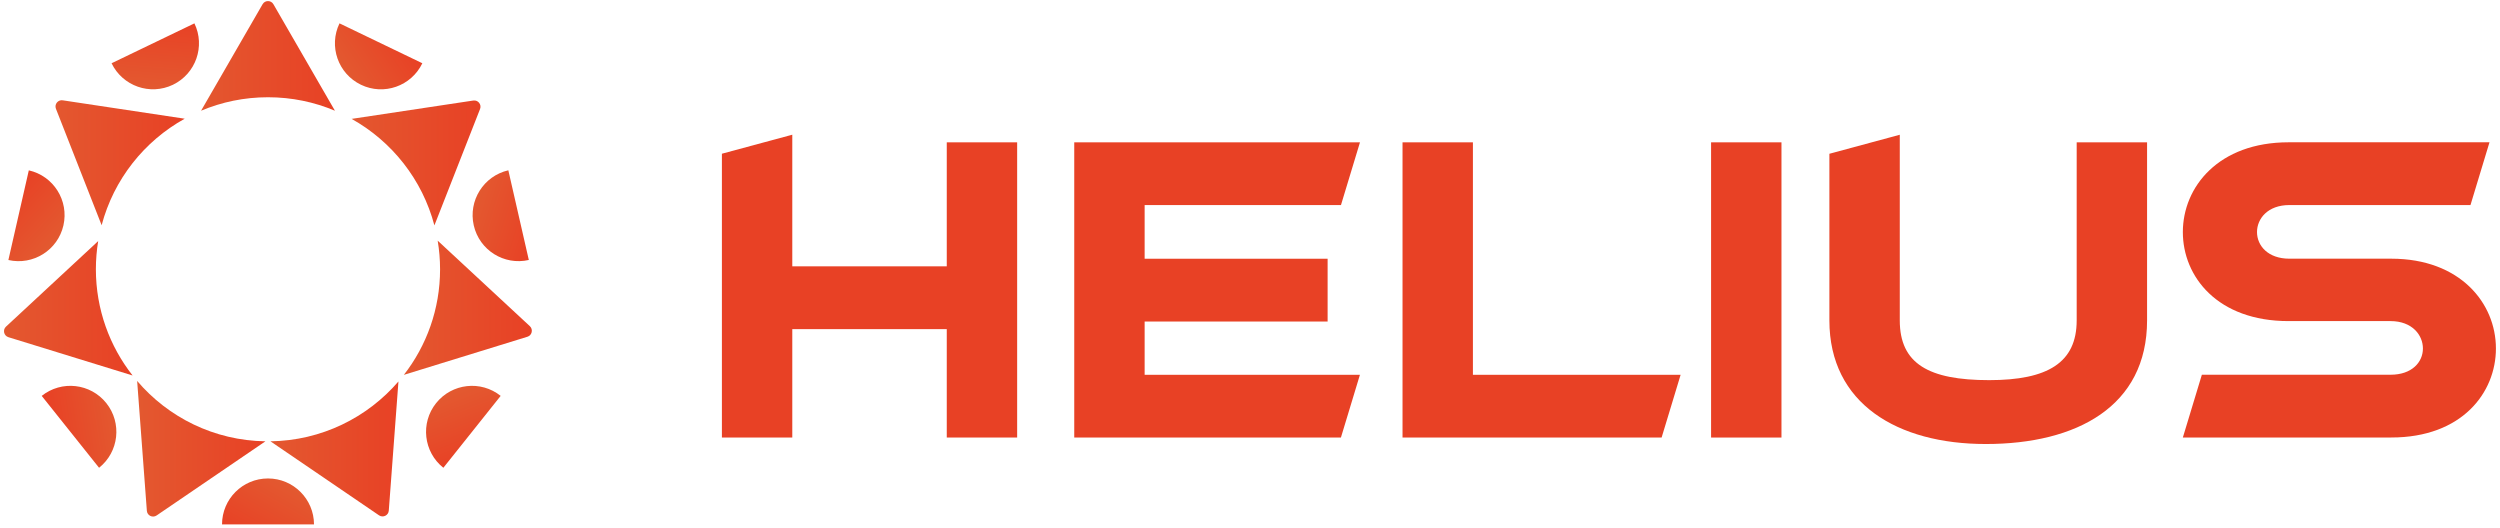
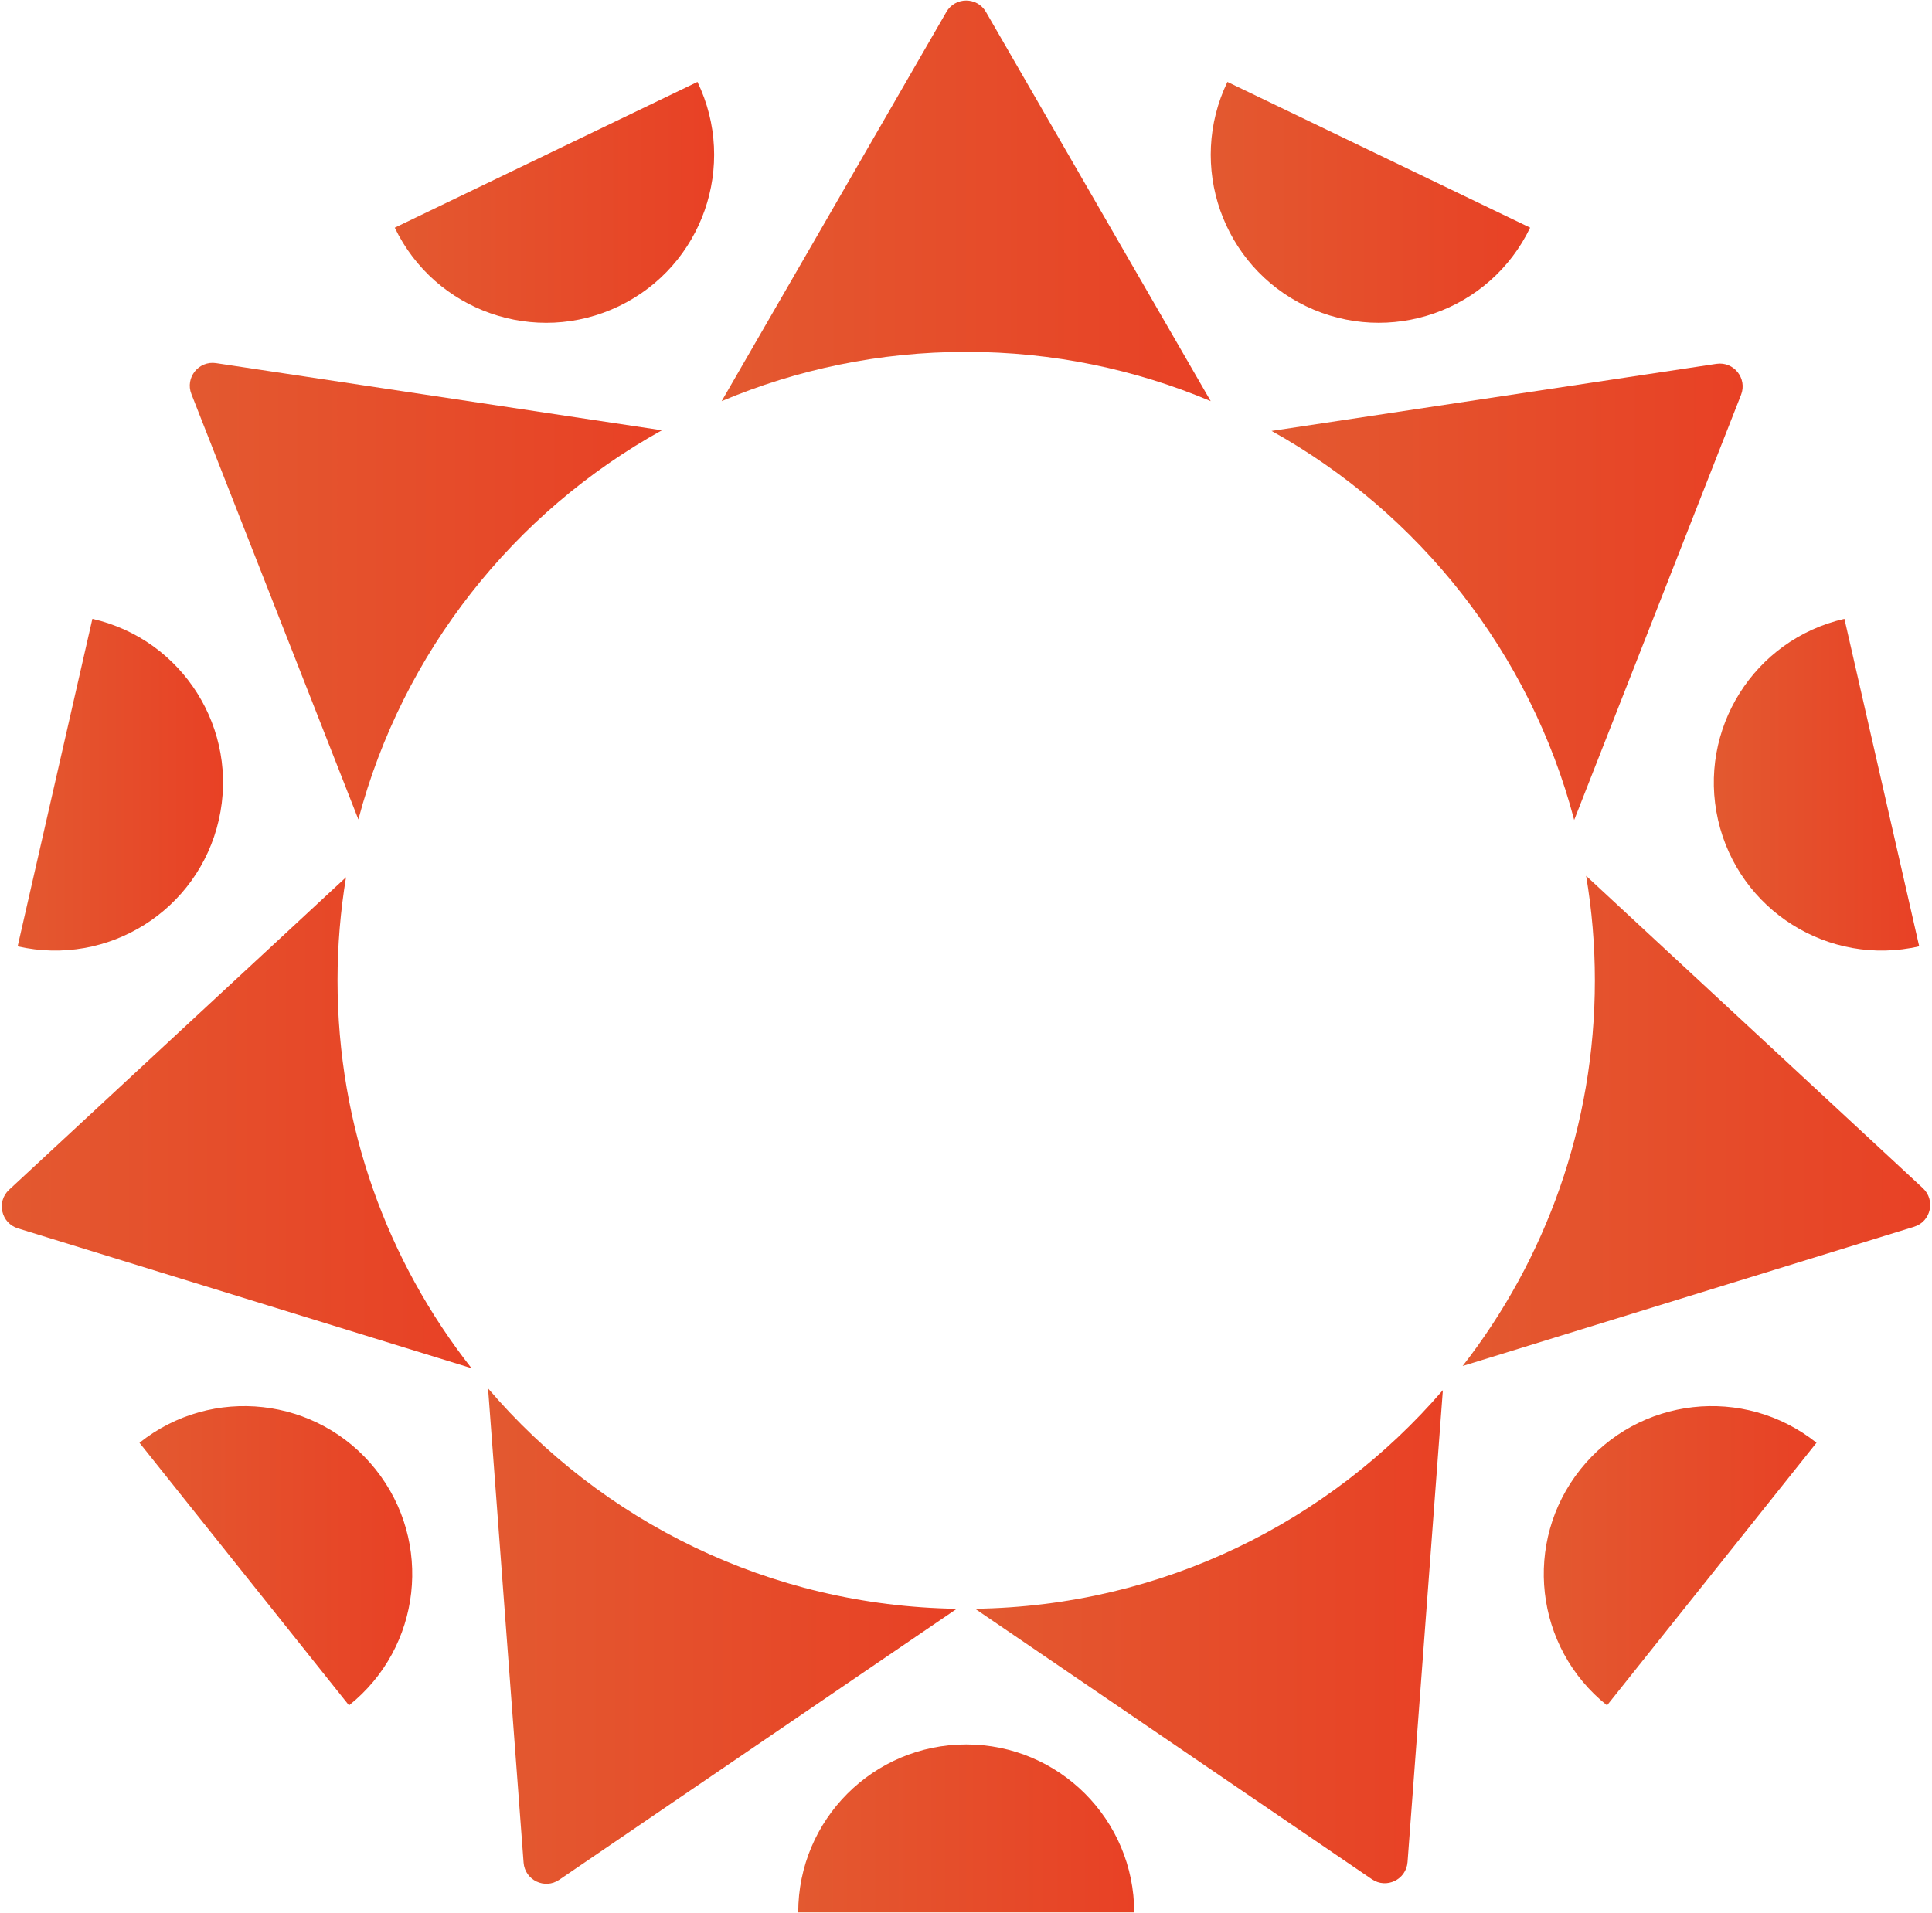
- <svg xmlns="http://www.w3.org/2000/svg" width="564" height="119" viewBox="0 0 564 119" fill="none">
-   <path d="M75.56 24.98C70.92 23.02 65.82 21.94 60.46 21.94C55.1 21.94 50 23.02 45.36 24.98L59.24 0.95C59.78 0.01 61.14 0.01 61.68 0.95L75.56 24.98Z" fill="url(#paint0_linear_1_1254)" />
-   <path d="M41.67 26.78C32.53 31.84 25.66 40.48 22.93 50.81L12.62 24.54C12.22 23.53 13.07 22.47 14.14 22.63L41.67 26.78Z" fill="url(#paint1_linear_1_1254)" />
-   <path d="M29.91 84.71L1.9 76.07C0.86 75.75 0.56 74.42 1.35 73.69L22.15 54.39C21.81 56.46 21.63 58.59 21.63 60.76C21.64 69.79 24.73 78.11 29.91 84.71Z" fill="url(#paint2_linear_1_1254)" />
-   <path d="M59.88 99.56L35.33 116.29C34.43 116.9 33.21 116.32 33.13 115.23L30.94 85.94C37.94 94.15 48.29 99.39 59.88 99.56Z" fill="url(#paint3_linear_1_1254)" />
-   <path d="M89.89 86.06L87.71 115.2C87.63 116.28 86.41 116.87 85.51 116.26L61.01 99.56C72.55 99.4 82.88 94.2 89.89 86.06Z" fill="url(#paint4_linear_1_1254)" />
-   <path d="M118.99 75.97L91.11 84.57C96.23 78 99.28 69.73 99.28 60.75C99.28 58.55 99.09 56.39 98.74 54.29L119.53 73.58C120.33 74.33 120.02 75.65 118.99 75.97Z" fill="url(#paint5_linear_1_1254)" />
-   <path d="M108.3 24.59L98 50.85C95.28 40.53 88.43 31.9 79.32 26.82L106.78 22.68C107.85 22.52 108.7 23.58 108.3 24.59Z" fill="url(#paint6_linear_1_1254)" />
-   <path d="M60.46 107.94C54.73 107.94 50.09 112.58 50.09 118.31H70.84C70.83 112.59 66.19 107.94 60.46 107.94Z" fill="url(#paint7_linear_1_1254)" />
-   <path d="M98.38 90.95C94.81 95.43 95.54 101.96 100.02 105.53L112.95 89.31C108.48 85.74 101.96 86.47 98.38 90.95Z" fill="url(#paint8_linear_1_1254)" />
-   <path d="M106.88 50.85C108.15 56.44 113.72 59.93 119.3 58.65L114.68 38.42C109.1 39.7 105.61 45.26 106.88 50.85Z" fill="url(#paint9_linear_1_1254)" />
-   <path d="M81.43 19.12C86.59 21.61 92.79 19.44 95.28 14.27L76.59 5.27C74.1 10.43 76.27 16.63 81.43 19.12Z" fill="url(#paint10_linear_1_1254)" />
-   <path d="M39.02 19.12C44.18 16.63 46.35 10.43 43.86 5.27L25.17 14.27C27.66 19.43 33.86 21.6 39.02 19.12Z" fill="url(#paint11_linear_1_1254)" />
-   <path d="M14.31 50.85C15.58 45.26 12.09 39.7 6.5 38.43L1.89 58.66C7.48 59.93 13.04 56.43 14.31 50.85Z" fill="url(#paint12_linear_1_1254)" />
-   <path d="M9.41 89.31L22.35 105.53C26.83 101.96 27.56 95.43 23.99 90.95C20.42 86.47 13.89 85.74 9.41 89.31Z" fill="url(#paint13_linear_1_1254)" />
-   <path d="M178.74 30.39V60.09H213.59V32.11H229.47V98.71H213.59V74.25H178.74V98.71H162.86V34.68L178.74 30.39Z" fill="#E84125" />
-   <path d="M258.22 84.55H306.8L302.51 98.71H242.35V32.11H306.81L302.52 46.27H258.23V58.37H299.51V72.53H258.23V84.55H258.22Z" fill="#E84125" />
-   <path d="M332.29 32.11V84.55H379.15L374.86 98.71H316.41V32.11H332.29Z" fill="#E84125" />
-   <path d="M401.9 32.11V98.71H386.02V32.11H401.9Z" fill="#E84125" />
-   <path d="M468.5 32.11H484.38V72.28C484.38 91.68 468.5 100.17 447.99 100.17C428.08 100.17 412.71 91.07 412.71 72.28V34.69L428.59 30.4V72.28C428.59 82.06 435.11 85.76 448.76 85.76C461.98 85.76 468.5 81.81 468.5 72.28V32.11Z" fill="#E84125" />
-   <path d="M492.45 52.36C492.45 42.15 500.52 32.1 516.31 32.1H561.63L557.34 46.26H516.48C511.59 46.26 509.18 49.35 509.18 52.35C509.18 55.44 511.67 58.36 516.48 58.36H539.48C555.01 58.36 563.08 68.4 563.08 78.62C563.08 88.57 555.44 98.7 539.48 98.7H492.45L496.74 84.54H539.31C544.12 84.54 546.61 81.71 546.61 78.62C546.61 75.62 544.21 72.44 539.31 72.44H516.31C500.26 72.45 492.45 62.4 492.45 52.36Z" fill="#E84125" />
+ <svg xmlns="http://www.w3.org/2000/svg" width="624" height="618" viewBox="0 0 624 618" fill="none">
+   <path d="M391.04 129.6C366.77 119.33 340.07 113.68 312.07 113.68C284.05 113.68 257.37 119.34 233.08 129.6L305.66 3.88C308.5 -1.05 315.61 -1.05 318.45 3.88L391.04 129.6Z" fill="url(#paint0_linear_1_1383)" />
+   <path d="M213.78 139.01C165.99 165.5 130.01 210.7 115.75 264.73L61.82 127.31C59.73 122.03 64.17 116.46 69.79 117.32L213.78 139.01Z" fill="url(#paint1_linear_1_1383)" />
+   <path d="M152.29 442.01L5.79 396.83C0.36 395.15 -1.23 388.22 2.93 384.36L111.76 283.4C109.97 294.25 109.02 305.37 109.02 316.72C109.01 363.99 125.18 407.51 152.29 442.01Z" fill="url(#paint2_linear_1_1383)" />
+   <path d="M309.03 519.73L180.63 607.27C175.94 610.48 169.54 607.4 169.11 601.73L157.63 448.53C194.26 491.4 248.41 518.83 309.03 519.73Z" fill="url(#paint3_linear_1_1383)" />
+   <path d="M466.02 449.1L454.61 601.55C454.18 607.21 447.8 610.31 443.09 607.09L314.93 519.72C375.32 518.89 429.37 491.68 466.02 449.1Z" fill="url(#paint4_linear_1_1383)" />
+   <path d="M618.22 396.31L472.4 441.3C499.17 406.91 515.11 363.68 515.11 316.72C515.11 305.2 514.14 293.93 512.29 282.95L621.05 383.84C625.22 387.72 623.64 394.64 618.22 396.31Z" fill="url(#paint5_linear_1_1383)" />
+   <path d="M562.33 127.55L508.43 264.9C494.22 210.93 458.36 165.75 410.7 139.22L554.36 117.55C559.98 116.7 564.4 122.25 562.33 127.55Z" fill="url(#paint6_linear_1_1383)" />
+   <path d="M312.07 563.55C282.1 563.55 257.81 587.84 257.81 617.81H366.33C366.33 587.84 342.04 563.55 312.07 563.55Z" fill="url(#paint7_linear_1_1383)" />
+   <path d="M510.45 474.68C491.77 498.11 495.61 532.25 519.04 550.93L586.7 466.09C563.28 447.41 529.14 451.26 510.45 474.68Z" fill="url(#paint8_linear_1_1383)" />
+   <path d="M554.9 264.9C561.57 294.12 590.66 312.39 619.87 305.72L595.72 199.92C566.51 206.59 548.24 235.68 554.9 264.9Z" fill="url(#paint9_linear_1_1383)" />
+   <path d="M421.78 98.9C448.78 111.9 481.21 100.55 494.21 73.55L396.43 26.47C383.43 53.48 394.78 85.9 421.78 98.9Z" fill="url(#paint10_linear_1_1383)" />
+   <path d="M199.93 98.9C226.93 85.9 238.27 53.47 225.27 26.47L127.5 73.56C140.5 100.56 172.93 111.91 199.93 98.9Z" fill="url(#paint11_linear_1_1383)" />
+   <path d="M70.67 264.89C77.34 235.67 59.05 206.59 29.84 199.92L5.7 305.72C34.92 312.39 64.01 294.11 70.67 264.89Z" fill="url(#paint12_linear_1_1383)" />
+   <path d="M45.05 466.1L112.72 550.93C136.15 532.24 139.99 498.1 121.3 474.68C102.62 451.25 68.48 447.41 45.05 466.1Z" fill="url(#paint13_linear_1_1383)" />
  <defs>
-     <linearGradient id="paint0_linear_1_1254" x1="42.795" y1="12.615" x2="75.557" y2="12.615" gradientUnits="userSpaceOnUse">
+     <linearGradient id="paint0_linear_1_1383" x1="233.087" y1="64.898" x2="391.043" y2="64.898" gradientUnits="userSpaceOnUse">
      <stop stop-color="#E35930" />
      <stop offset="1" stop-color="#E84125" />
    </linearGradient>
-     <linearGradient id="paint1_linear_1_1254" x1="10.53" y1="36.718" x2="41.67" y2="36.718" gradientUnits="userSpaceOnUse">
+     <linearGradient id="paint1_linear_1_1383" x1="61.293" y1="190.98" x2="213.783" y2="190.98" gradientUnits="userSpaceOnUse">
      <stop stop-color="#E35930" />
      <stop offset="1" stop-color="#E84125" />
    </linearGradient>
-     <linearGradient id="paint2_linear_1_1254" x1="-0.009" y1="69.546" x2="29.914" y2="69.546" gradientUnits="userSpaceOnUse">
+     <linearGradient id="paint2_linear_1_1383" x1="0.578" y1="362.702" x2="152.288" y2="362.702" gradientUnits="userSpaceOnUse">
      <stop stop-color="#E35930" />
      <stop offset="1" stop-color="#E84125" />
    </linearGradient>
-     <linearGradient id="paint3_linear_1_1254" x1="30.388" y1="101.249" x2="59.879" y2="101.249" gradientUnits="userSpaceOnUse">
+     <linearGradient id="paint3_linear_1_1383" x1="157.628" y1="528.542" x2="309.032" y2="528.542" gradientUnits="userSpaceOnUse">
      <stop stop-color="#E35930" />
      <stop offset="1" stop-color="#E84125" />
    </linearGradient>
-     <linearGradient id="paint4_linear_1_1254" x1="60.014" y1="101.288" x2="89.89" y2="101.288" gradientUnits="userSpaceOnUse">
+     <linearGradient id="paint4_linear_1_1383" x1="314.931" y1="528.746" x2="466.017" y2="528.746" gradientUnits="userSpaceOnUse">
      <stop stop-color="#E35930" />
      <stop offset="1" stop-color="#E84125" />
    </linearGradient>
-     <linearGradient id="paint5_linear_1_1254" x1="89.278" y1="69.435" x2="119.981" y2="69.435" gradientUnits="userSpaceOnUse">
+     <linearGradient id="paint5_linear_1_1383" x1="472.402" y1="362.124" x2="623.422" y2="362.124" gradientUnits="userSpaceOnUse">
      <stop stop-color="#E35930" />
      <stop offset="1" stop-color="#E84125" />
    </linearGradient>
-     <linearGradient id="paint6_linear_1_1254" x1="76.866" y1="36.755" x2="108.401" y2="36.755" gradientUnits="userSpaceOnUse">
+     <linearGradient id="paint6_linear_1_1383" x1="410.701" y1="191.178" x2="562.849" y2="191.178" gradientUnits="userSpaceOnUse">
      <stop stop-color="#E35930" />
      <stop offset="1" stop-color="#E84125" />
    </linearGradient>
-     <linearGradient id="paint7_linear_1_1254" x1="64.679" y1="108.925" x2="56.898" y2="122.401" gradientUnits="userSpaceOnUse">
+     <linearGradient id="paint7_linear_1_1383" x1="257.81" y1="590.678" x2="366.328" y2="590.678" gradientUnits="userSpaceOnUse">
      <stop stop-color="#E35930" />
      <stop offset="1" stop-color="#E84125" />
    </linearGradient>
-     <linearGradient id="paint8_linear_1_1254" x1="102.032" y1="88.475" x2="107.716" y2="102.96" gradientUnits="userSpaceOnUse">
+     <linearGradient id="paint8_linear_1_1383" x1="498.614" y1="502.594" x2="586.706" y2="502.594" gradientUnits="userSpaceOnUse">
      <stop stop-color="#E35930" />
      <stop offset="1" stop-color="#E84125" />
    </linearGradient>
-     <linearGradient id="paint9_linear_1_1254" x1="106.885" y1="46.06" x2="121.754" y2="50.646" gradientUnits="userSpaceOnUse">
+     <linearGradient id="paint9_linear_1_1383" x1="553.532" y1="253.508" x2="619.878" y2="253.508" gradientUnits="userSpaceOnUse">
      <stop stop-color="#E35930" />
      <stop offset="1" stop-color="#E84125" />
    </linearGradient>
-     <linearGradient id="paint10_linear_1_1254" x1="77.743" y1="16.28" x2="90.599" y2="7.513" gradientUnits="userSpaceOnUse">
+     <linearGradient id="paint10_linear_1_1383" x1="391.043" y1="65.383" x2="494.203" y2="65.383" gradientUnits="userSpaceOnUse">
      <stop stop-color="#E35930" />
      <stop offset="1" stop-color="#E84125" />
    </linearGradient>
-     <linearGradient id="paint11_linear_1_1254" x1="33.998" y1="19.877" x2="35.161" y2="4.359" gradientUnits="userSpaceOnUse">
+     <linearGradient id="paint11_linear_1_1383" x1="127.496" y1="65.383" x2="230.652" y2="65.383" gradientUnits="userSpaceOnUse">
      <stop stop-color="#E35930" />
      <stop offset="1" stop-color="#E84125" />
    </linearGradient>
-     <linearGradient id="paint12_linear_1_1254" x1="12.059" y1="54.861" x2="0.651" y2="44.278" gradientUnits="userSpaceOnUse">
+     <linearGradient id="paint12_linear_1_1383" x1="5.702" y1="253.508" x2="72.042" y2="253.508" gradientUnits="userSpaceOnUse">
      <stop stop-color="#E35930" />
      <stop offset="1" stop-color="#E84125" />
    </linearGradient>
-     <linearGradient id="paint13_linear_1_1254" x1="26.533" y1="94.828" x2="11.147" y2="97.149" gradientUnits="userSpaceOnUse">
+     <linearGradient id="paint13_linear_1_1383" x1="45.053" y1="502.594" x2="133.15" y2="502.594" gradientUnits="userSpaceOnUse">
      <stop stop-color="#E35930" />
      <stop offset="1" stop-color="#E84125" />
    </linearGradient>
  </defs>
</svg>
